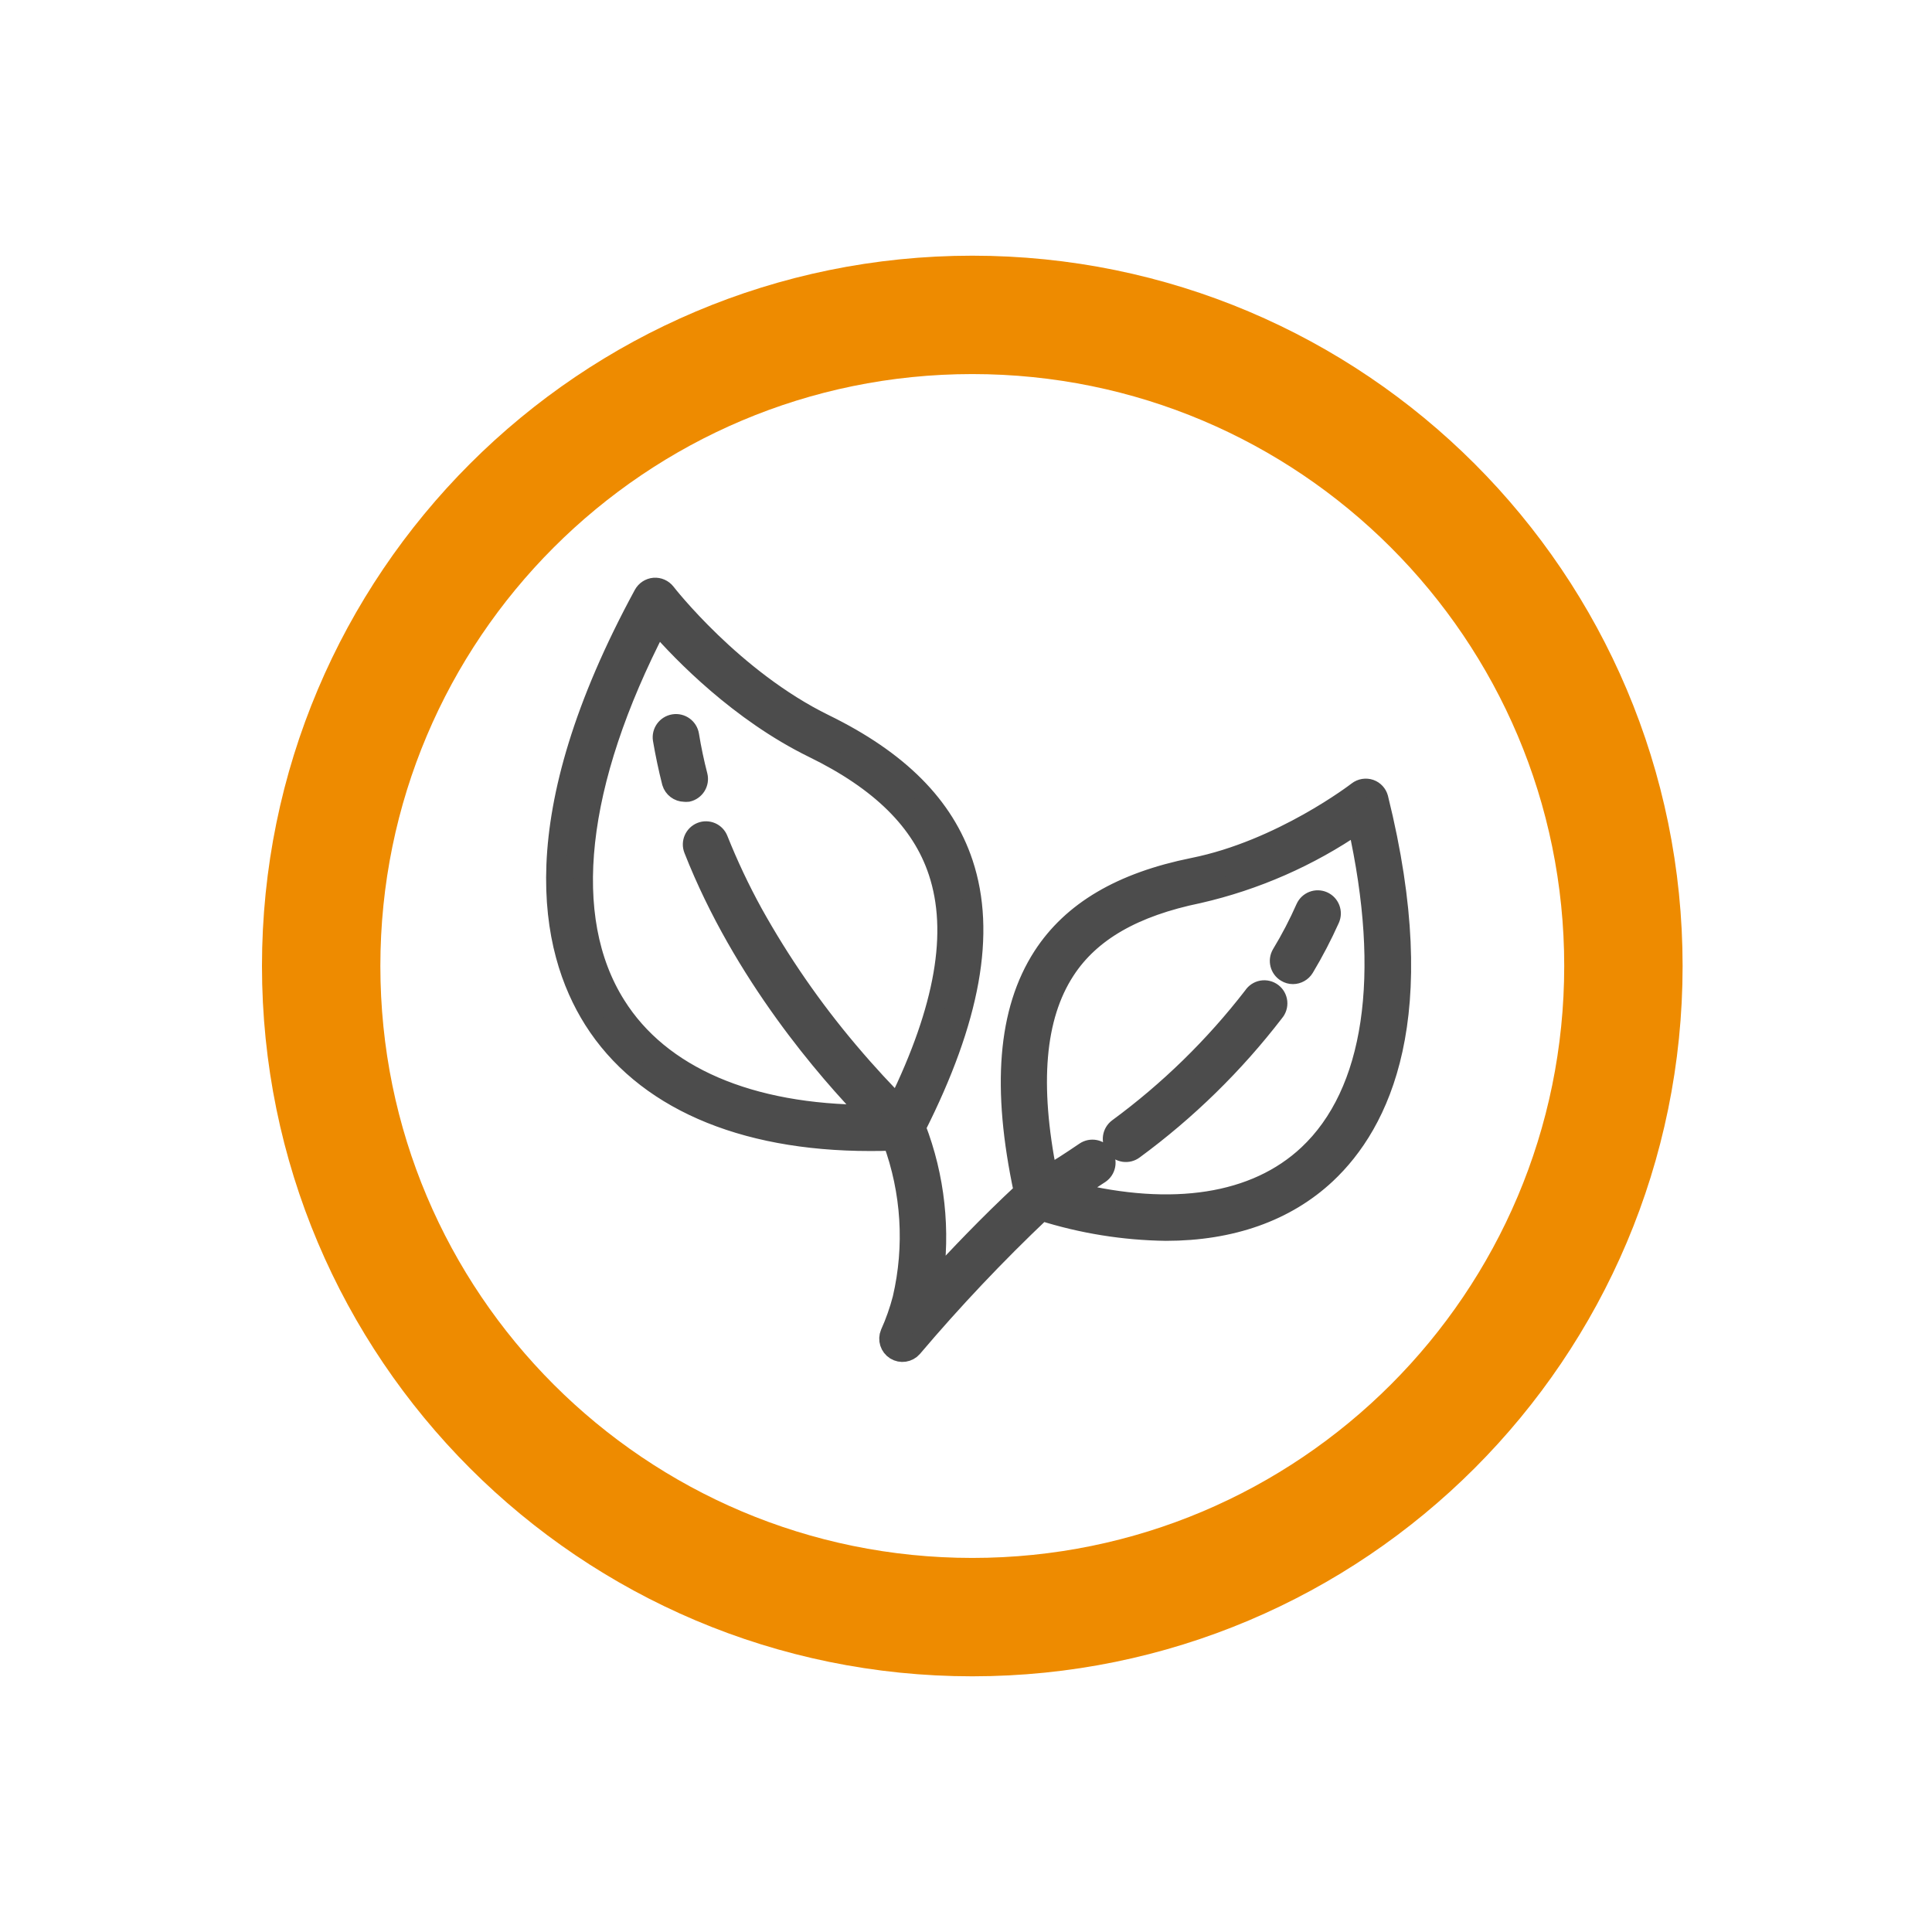
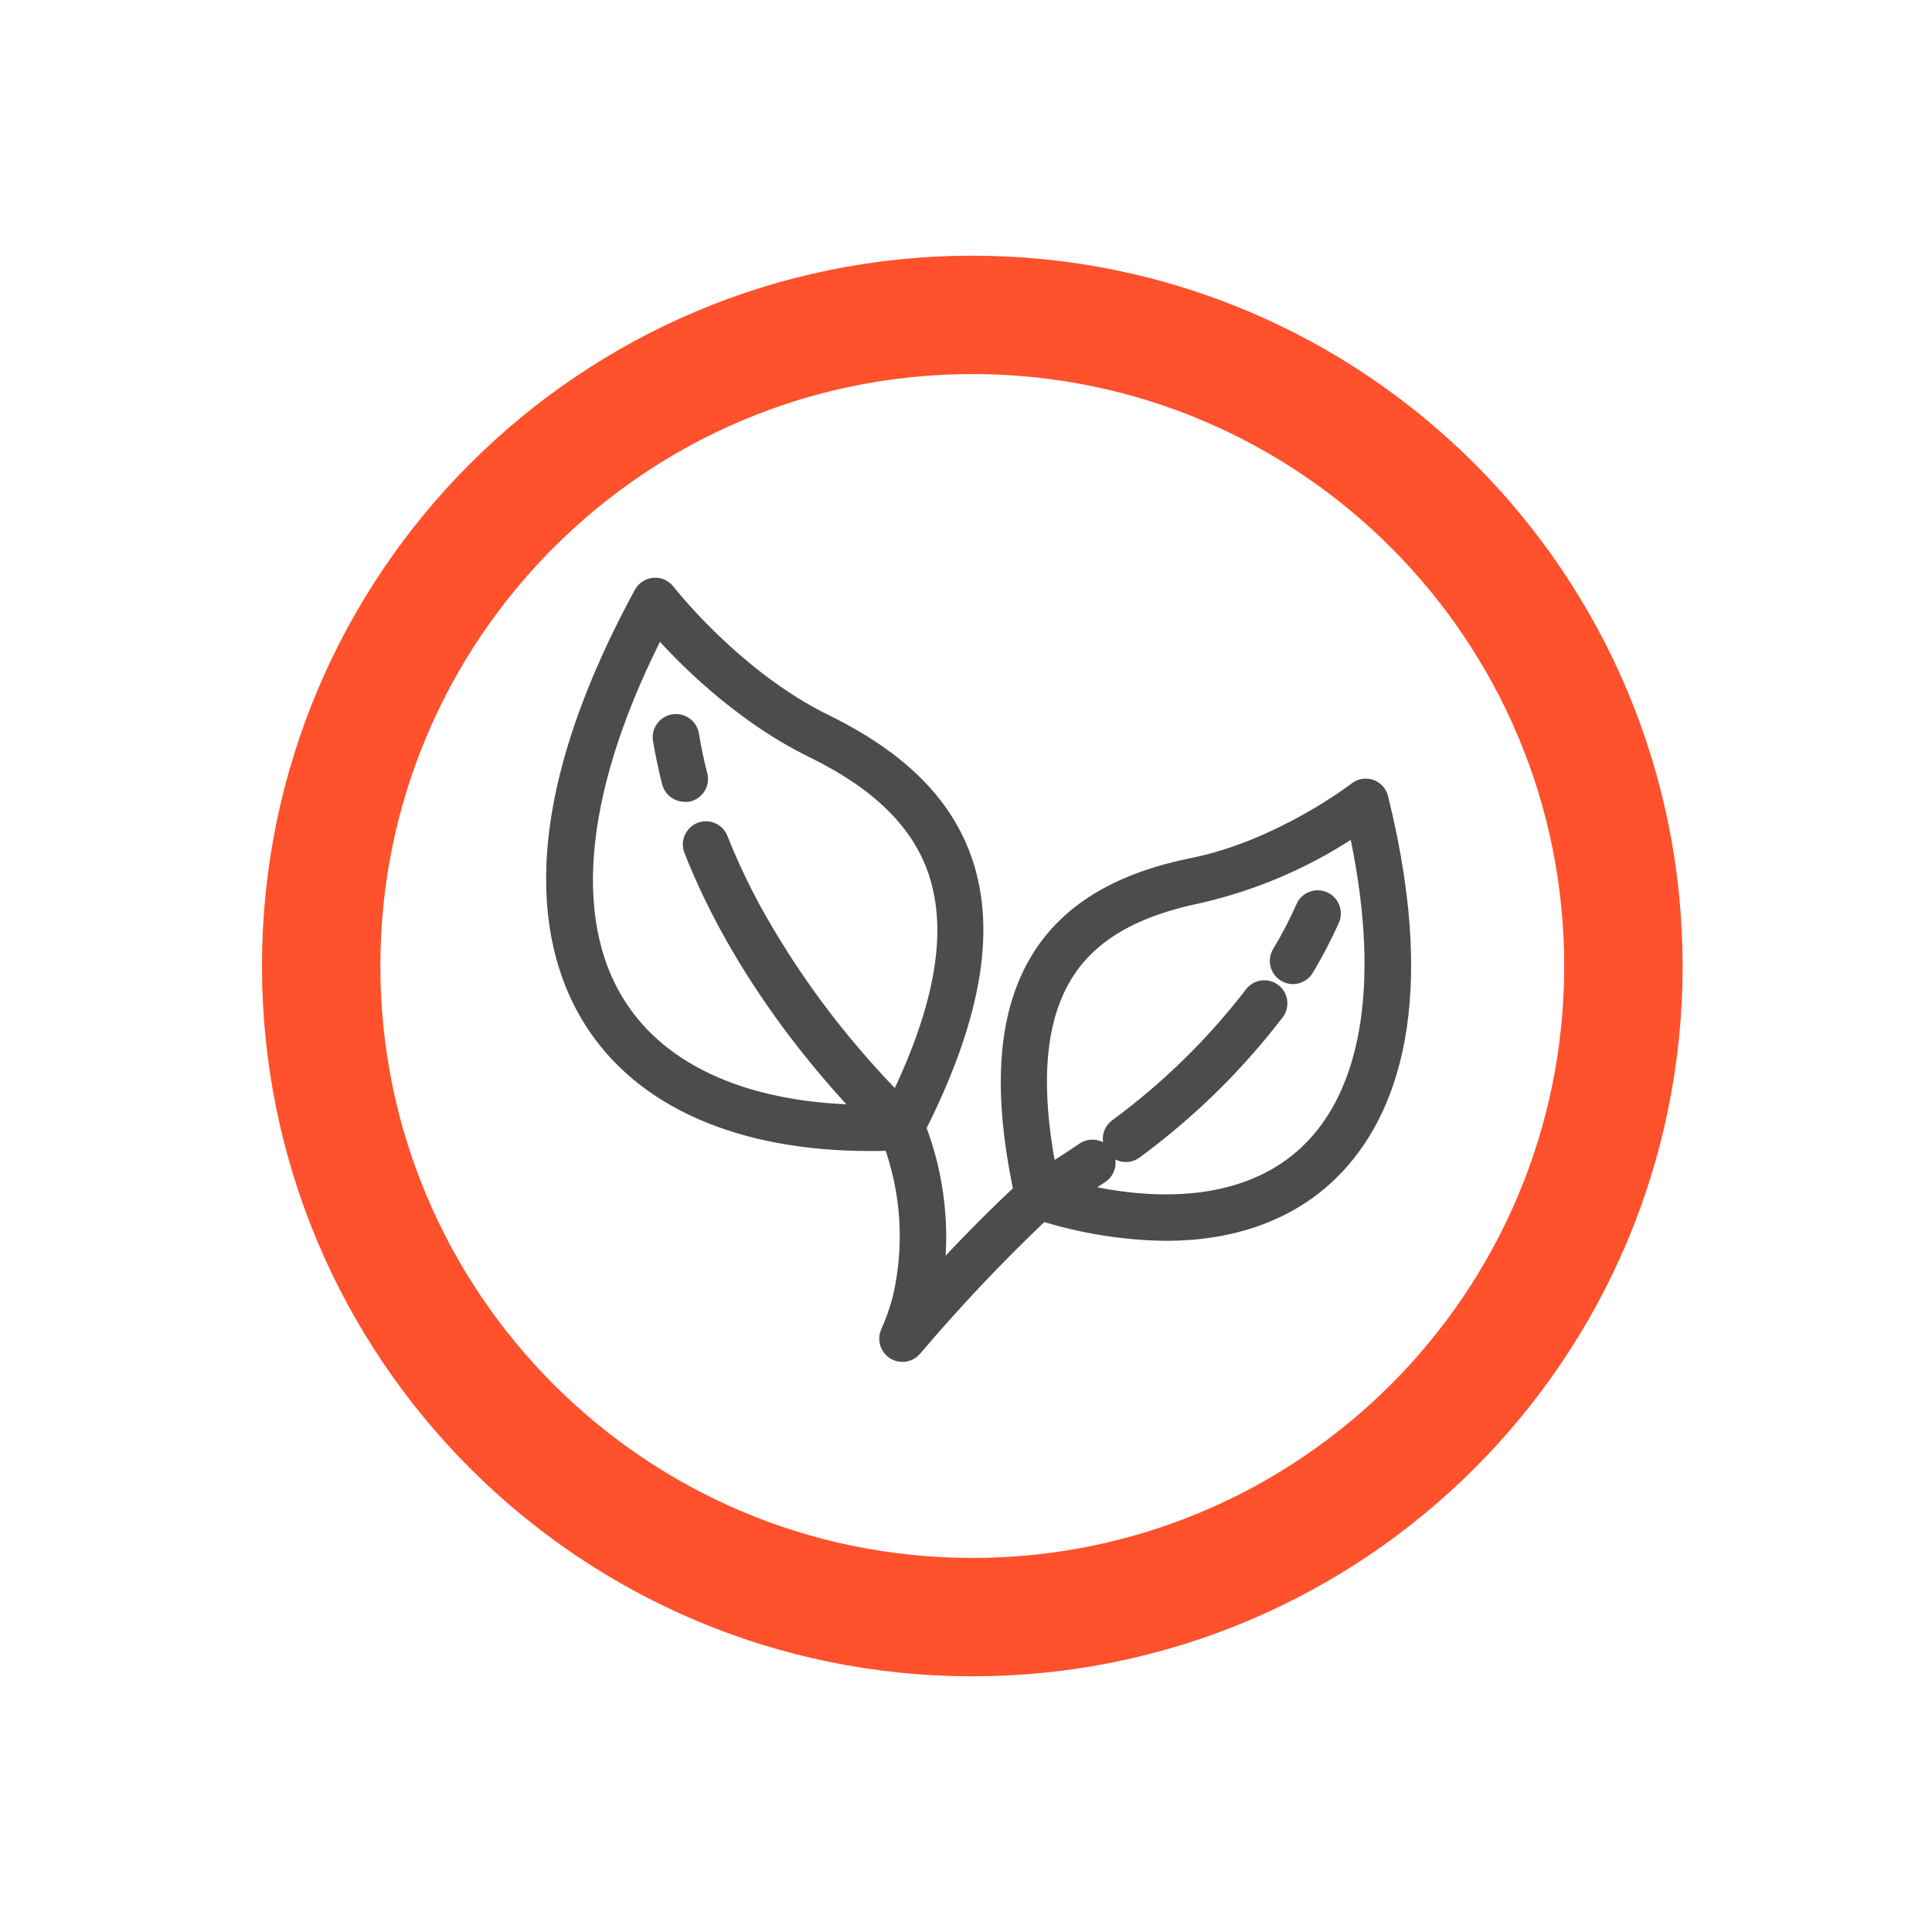
<svg xmlns="http://www.w3.org/2000/svg" class="icon icon-accordion icon-vegan" width="50" height="50" viewBox="0 0 51 50" fill="none">
  <path d="M36.172 20.324C36.057 20.284 35.928 20.305 35.831 20.38C35.812 20.396 33.818 21.928 31.499 22.393C29.596 22.777 28.293 23.545 27.518 24.741C26.589 26.181 26.424 28.211 27.012 30.954C26.076 31.823 25.252 32.694 24.635 33.366C24.847 31.983 24.693 30.569 24.189 29.264C25.629 26.411 26.047 24.126 25.437 22.288C24.933 20.768 23.733 19.564 21.77 18.604C19.355 17.423 17.601 15.164 17.582 15.14C17.507 15.044 17.389 14.991 17.267 15.001C17.146 15.011 17.038 15.082 16.979 15.188C13.766 21.104 14.486 24.56 15.657 26.418C16.975 28.506 19.552 29.634 22.967 29.634C23.159 29.634 23.356 29.634 23.553 29.619C24.044 30.951 24.134 32.397 23.812 33.779C23.73 34.094 23.622 34.401 23.488 34.698C23.419 34.862 23.479 35.052 23.63 35.147C23.781 35.241 23.978 35.212 24.095 35.077C25.164 33.816 26.301 32.614 27.501 31.477C28.561 31.812 29.665 31.99 30.777 32.005C32.495 32.005 33.947 31.498 35.015 30.498C36.436 29.163 37.835 26.36 36.395 20.564C36.364 20.453 36.281 20.363 36.172 20.324L36.172 20.324ZM16.267 26.034C14.812 23.725 15.204 20.178 17.364 16.004C18.014 16.751 19.524 18.304 21.456 19.252C23.239 20.121 24.317 21.189 24.756 22.513C25.284 24.102 24.933 26.113 23.692 28.653C23.397 28.358 22.939 27.877 22.406 27.246C21.45 26.116 20.606 24.895 19.886 23.601C19.541 22.973 19.235 22.325 18.969 21.659C18.935 21.57 18.866 21.498 18.779 21.46C18.692 21.422 18.592 21.42 18.504 21.455C18.319 21.529 18.227 21.737 18.3 21.923C19.596 25.223 21.849 27.796 22.936 28.914C19.792 28.91 17.436 27.899 16.267 26.034L16.267 26.034ZM34.523 29.972C33.132 31.276 30.95 31.604 28.32 30.956C28.528 30.827 28.766 30.675 29.04 30.493V30.493C29.204 30.382 29.248 30.158 29.137 29.993C29.025 29.828 28.801 29.784 28.636 29.895C28.24 30.164 27.916 30.375 27.659 30.515C27.18 28.115 27.333 26.343 28.125 25.124C28.79 24.099 29.939 23.444 31.643 23.094C33.14 22.751 34.558 22.129 35.824 21.26C36.717 25.263 36.261 28.343 34.523 29.972L34.523 29.972ZM35.114 23.759C34.915 24.203 34.69 24.635 34.44 25.052C34.374 25.161 34.257 25.227 34.13 25.228C34.065 25.228 34.001 25.21 33.945 25.175C33.775 25.073 33.72 24.853 33.82 24.683C34.057 24.291 34.269 23.885 34.454 23.466C34.493 23.379 34.565 23.31 34.654 23.276C34.743 23.241 34.843 23.244 34.93 23.282C35.113 23.363 35.195 23.577 35.114 23.759L35.114 23.759ZM33.645 26.224C32.586 27.602 31.338 28.823 29.937 29.852C29.778 29.972 29.552 29.94 29.433 29.78C29.314 29.622 29.346 29.396 29.505 29.276C30.851 28.287 32.051 27.114 33.072 25.792C33.126 25.708 33.212 25.65 33.311 25.632C33.41 25.615 33.511 25.639 33.591 25.699C33.671 25.759 33.722 25.85 33.732 25.95C33.742 26.049 33.711 26.148 33.645 26.224L33.645 26.224ZM18.156 20.416C18.126 20.419 18.096 20.419 18.067 20.416C17.908 20.413 17.77 20.308 17.724 20.156C17.628 19.777 17.548 19.395 17.484 19.021L17.484 19.021C17.452 18.823 17.587 18.636 17.786 18.604C17.985 18.572 18.172 18.707 18.204 18.906C18.261 19.259 18.338 19.626 18.429 19.977H18.429C18.452 20.071 18.436 20.171 18.385 20.253C18.333 20.336 18.251 20.395 18.156 20.416L18.156 20.416Z" fill="#4C4C4C" stroke="#4C4C4C" stroke-width="0.5" />
-   <circle cx="25.666" cy="25" r="17.188" stroke="#EE8B00" stroke-width="3.125" />
+   <circle cx="25.666" cy="25" r="17.188" stroke="#ff512b" stroke-width="3.125" />
</svg>
